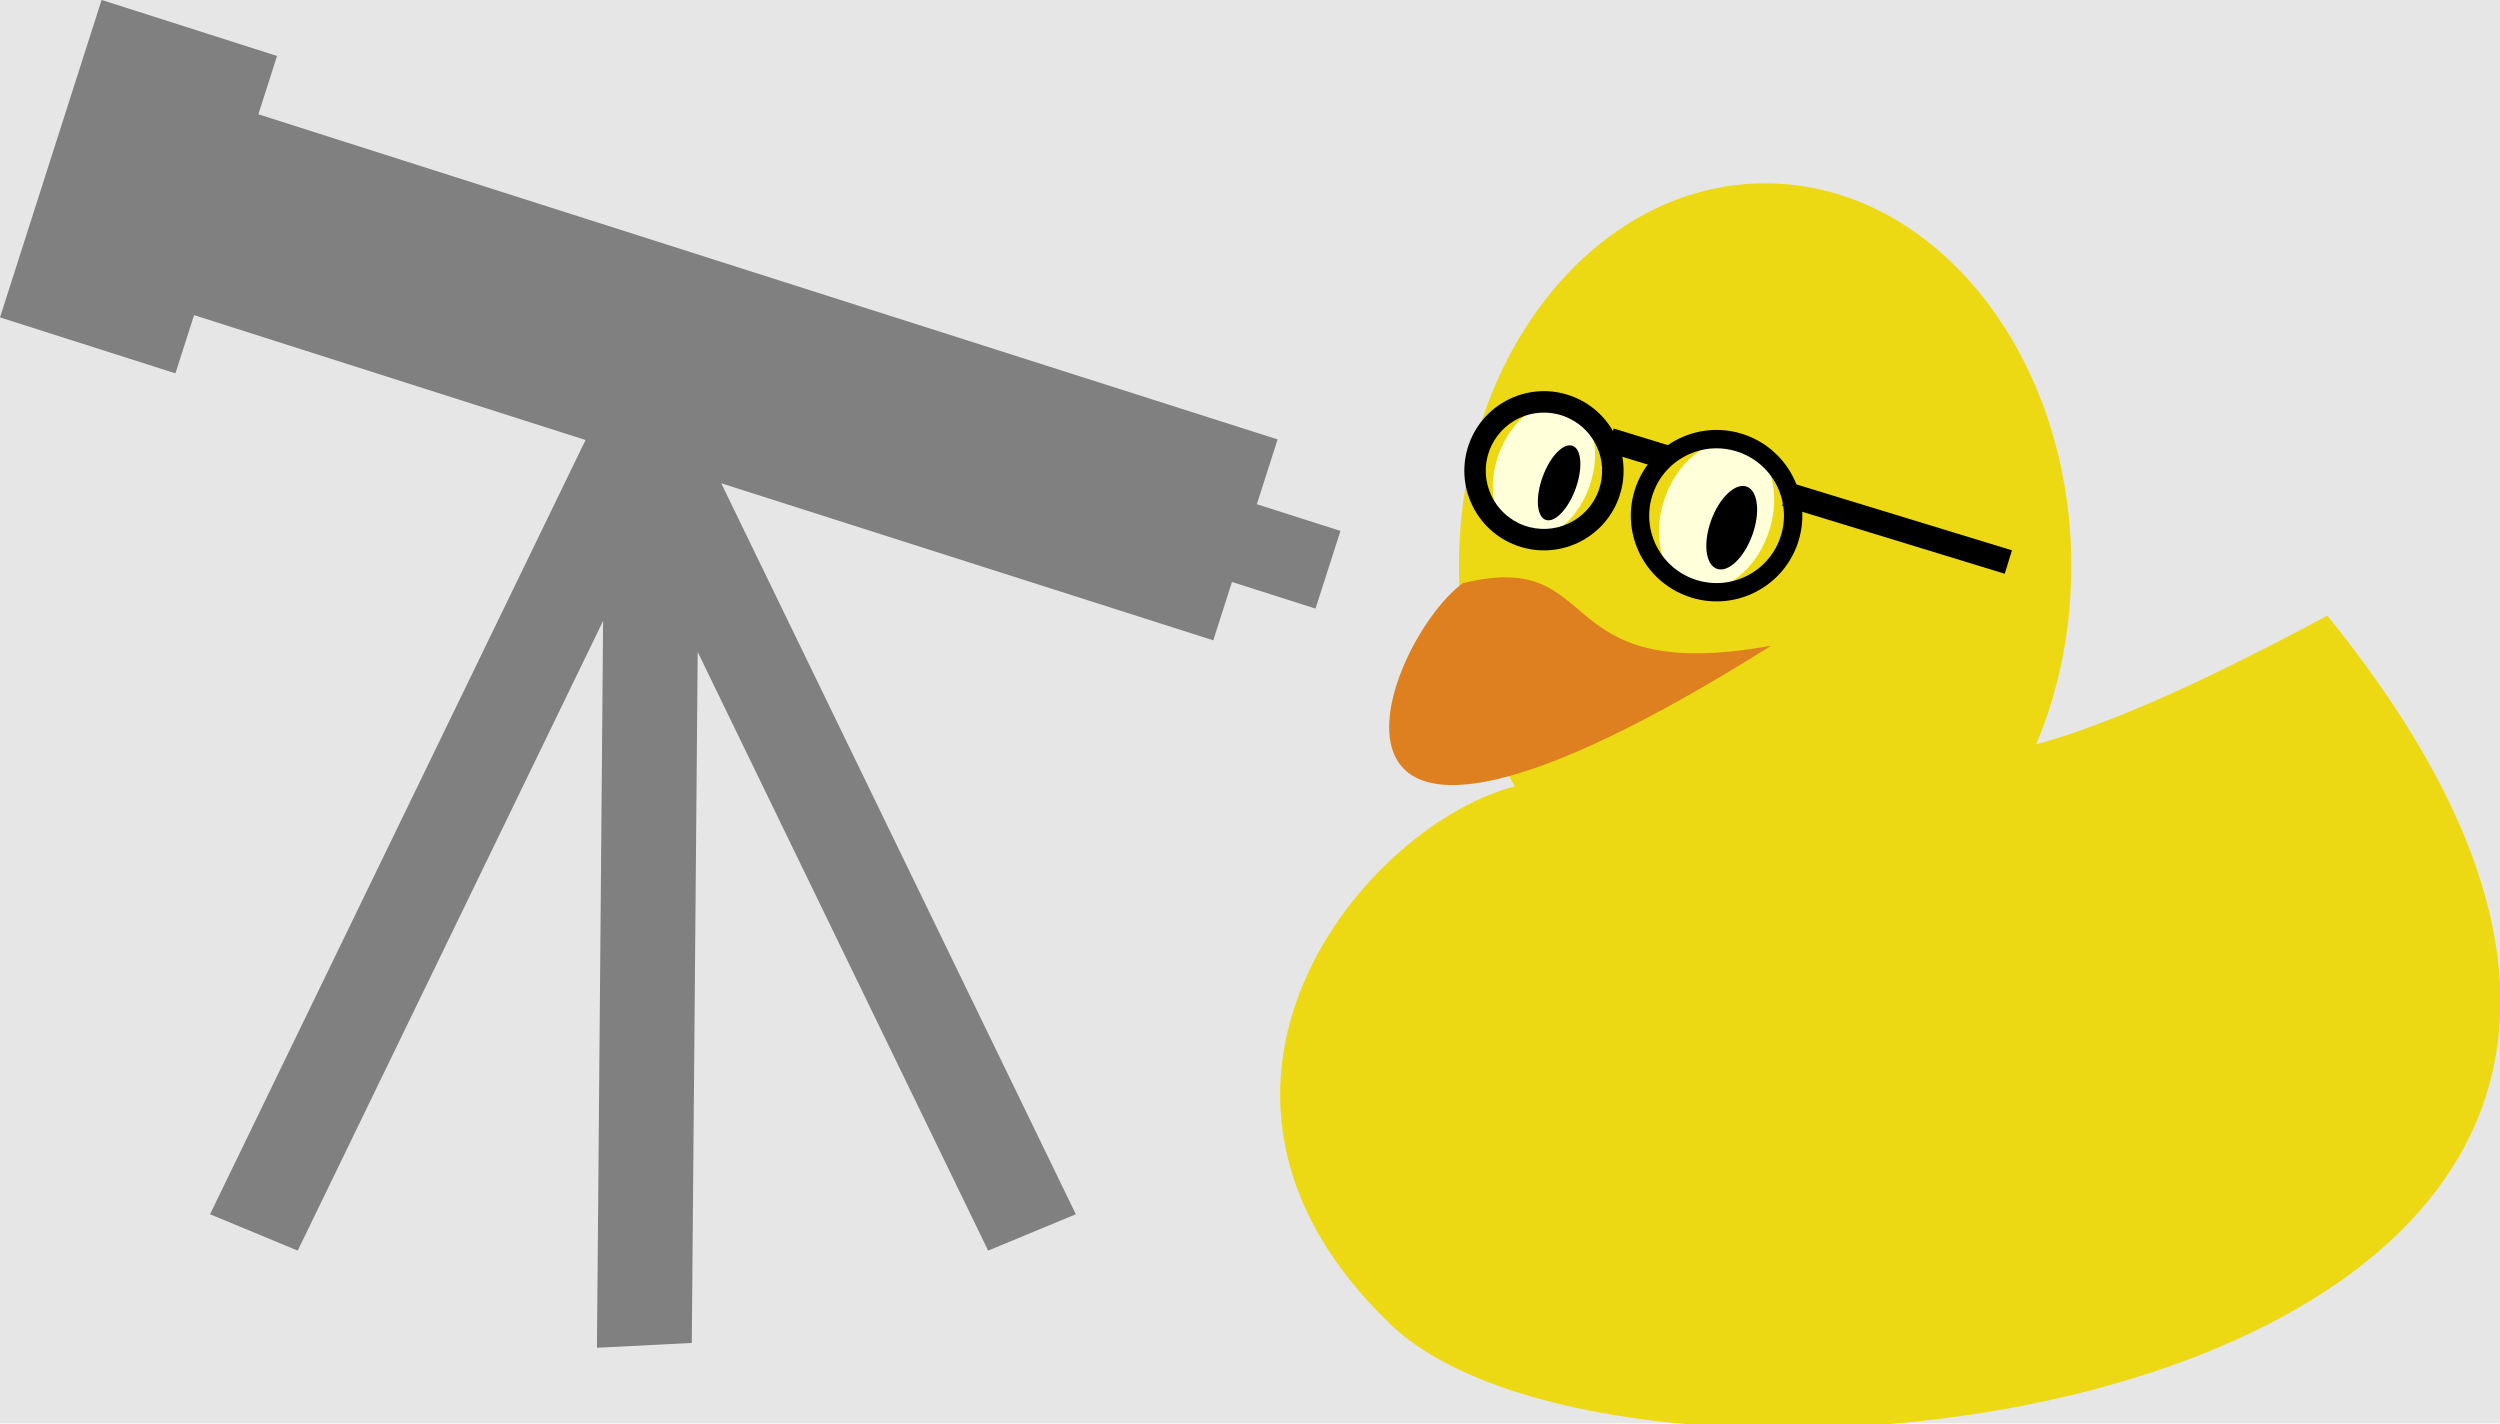
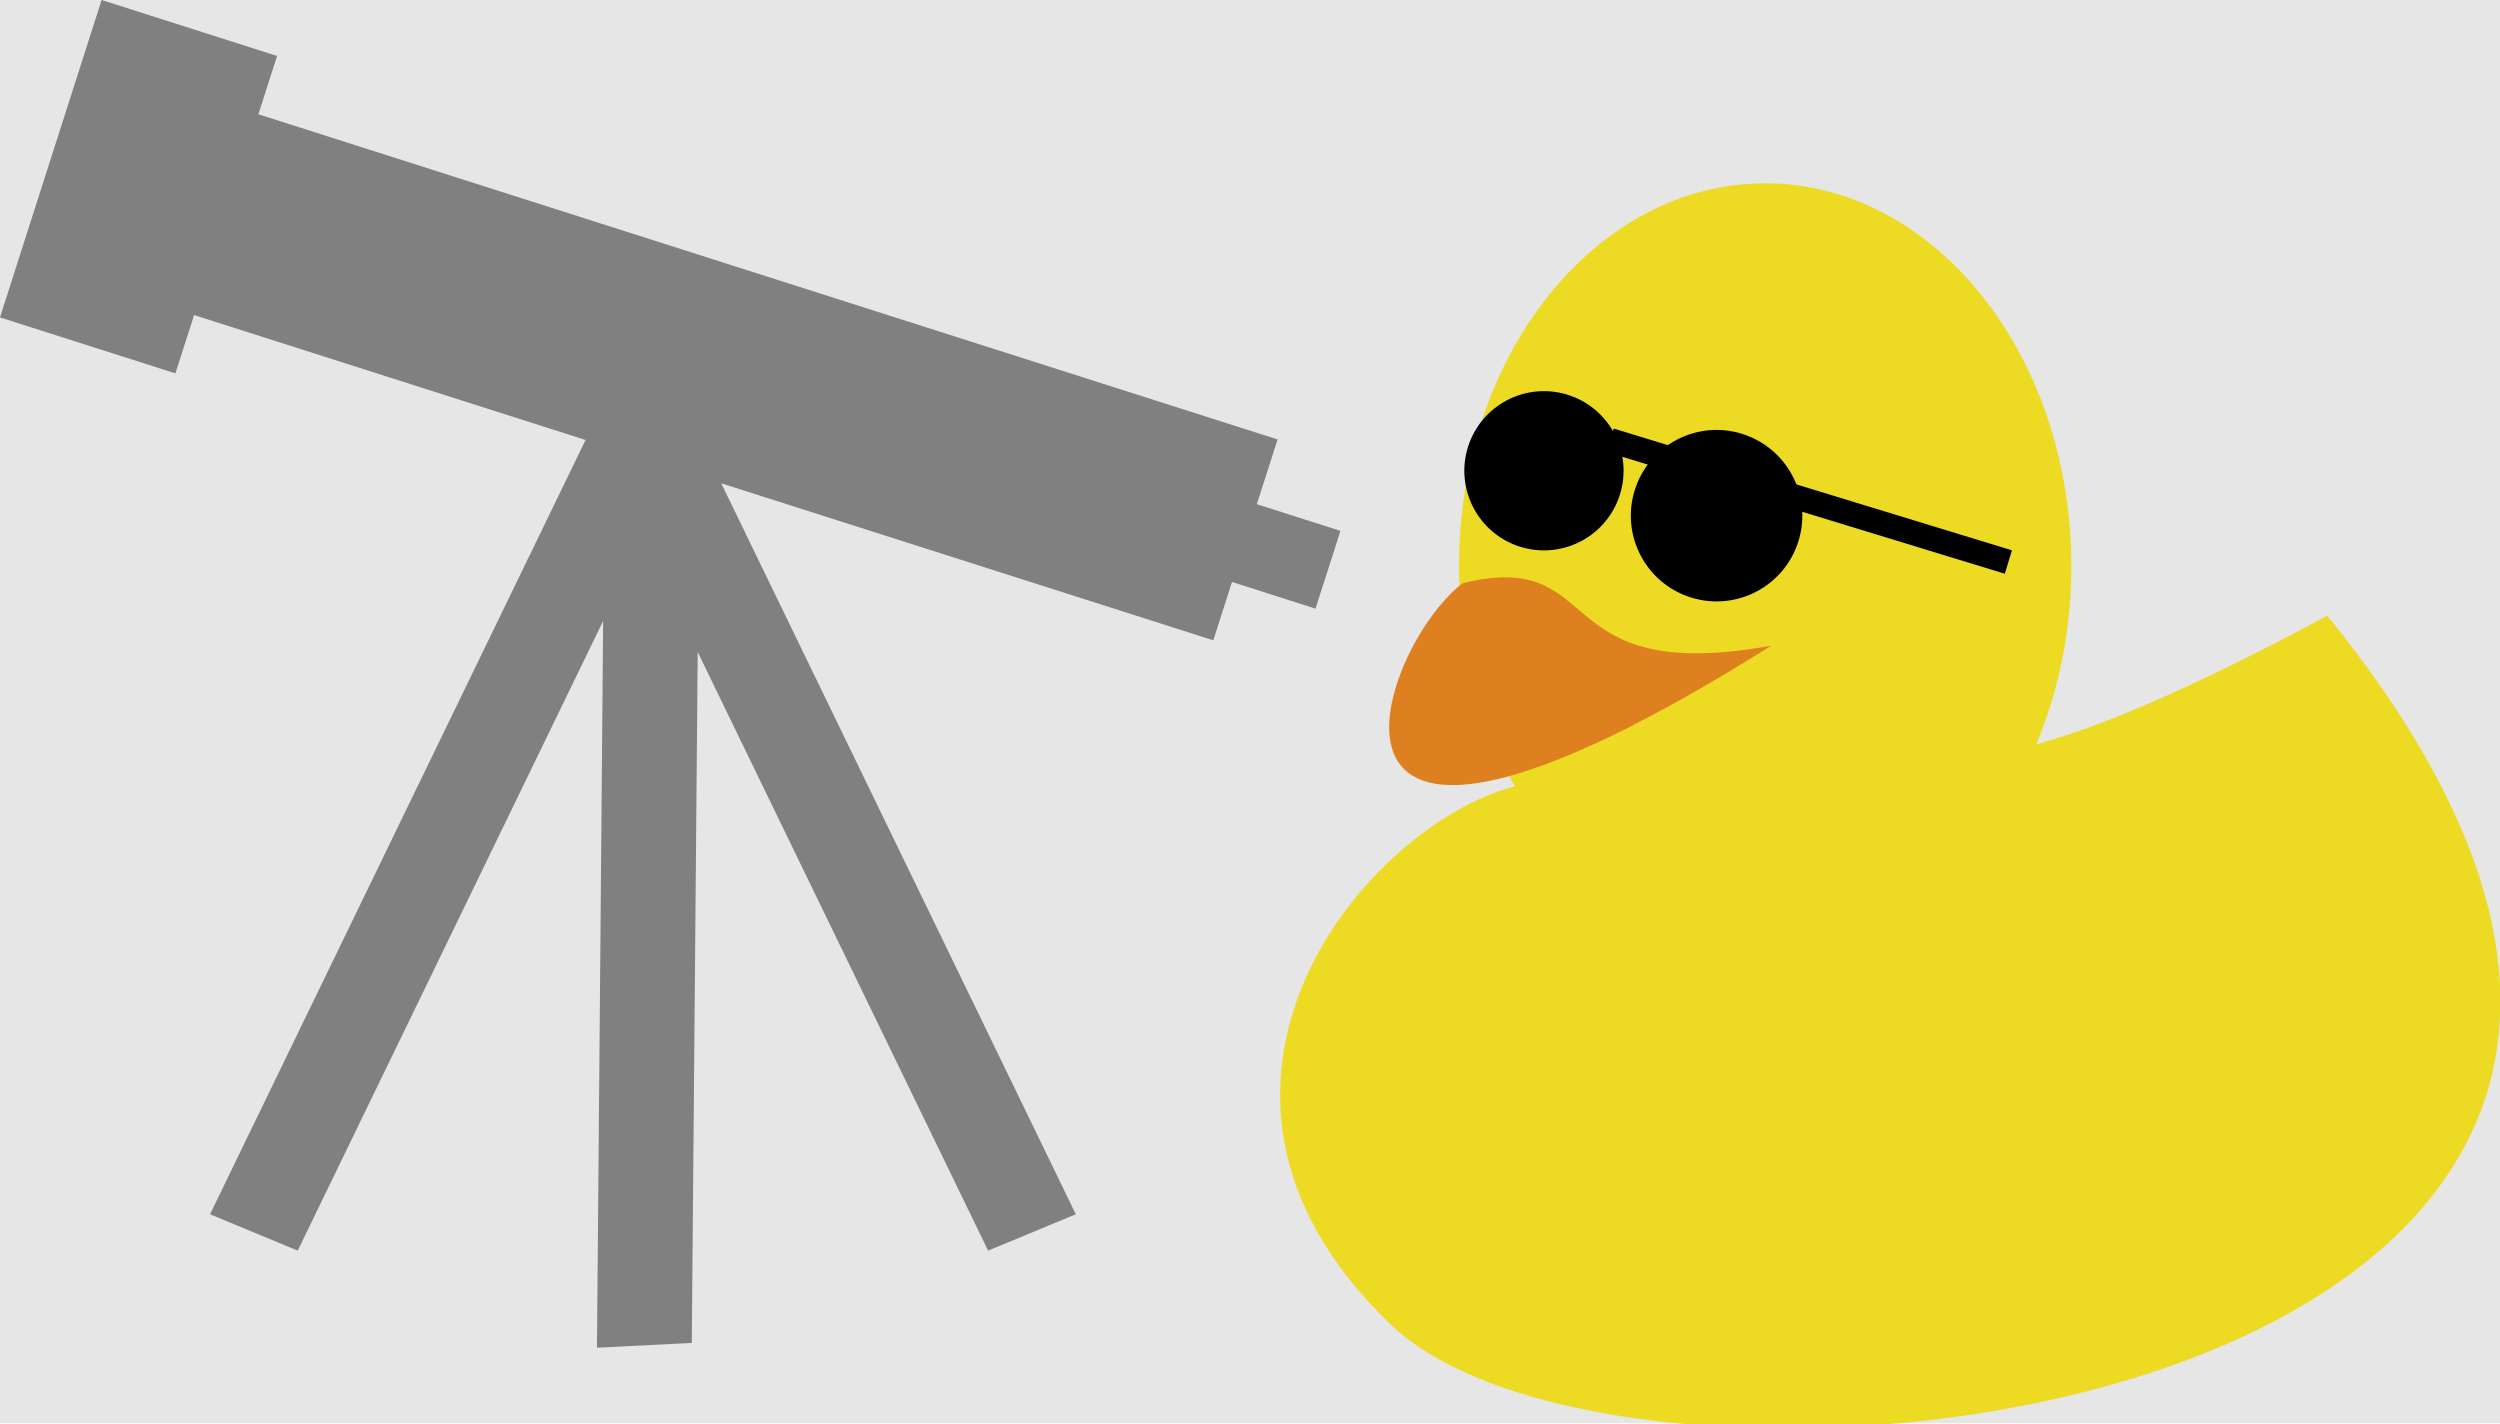
- <svg xmlns="http://www.w3.org/2000/svg" version="1.1" viewBox="0 -65.888 115.726 65.888">
+ <svg xmlns="http://www.w3.org/2000/svg" version="1.1" viewBox="0 0 115.726 65.888">
  <g id="page1">
-     <g transform="matrix(1 0 0 -1 0 0)">
-       <path d="M0 0H116.16V66.137H0Z" fill="#e6e6e6" />
-       <path d="M70.738 29.621C63.766 28.402 52.656 15.789 64.391 4.562C76.152 -6.66 137.356 0.852 107.731 37.391C82.789 23.98 91.348 36.254 70.738 29.621Z" fill="#ecd913" />
-       <path d="M95.883 39.684C95.883 49.469 89.539 57.402 81.711 57.402C73.883 57.402 67.535 49.469 67.535 39.684C67.535 29.898 73.883 21.969 81.711 21.969C89.539 21.969 95.883 29.898 95.883 39.684Z" fill="#ecd913" />
-       <path d="M67.707 38.891C74.426 40.535 71.535 34.102 81.992 36C58.551 21.262 63.824 35.973 67.707 38.891Z" fill="#df8020" />
-       <path d="M81.84 41.152C82.508 42.988 81.988 44.867 80.672 45.348C79.359 45.824 77.75 44.723 77.082 42.883C76.414 41.043 76.934 39.164 78.25 38.688C79.562 38.211 81.172 39.312 81.84 41.152Z" fill="#ffffd9" />
-       <path d="M81.113 41.113C81.496 42.164 81.379 43.172 80.856 43.363C80.332 43.551 79.594 42.855 79.211 41.805C78.828 40.754 78.945 39.75 79.473 39.559C79.996 39.367 80.731 40.062 81.113 41.113Z" />
-       <path d="M73.562 43.332C74.176 45.016 73.734 46.719 72.578 47.141C71.422 47.562 69.988 46.539 69.375 44.859C68.766 43.176 69.207 41.473 70.363 41.051C71.519 40.629 72.953 41.652 73.562 43.332Z" fill="#ffffd9" />
-       <path d="M72.934 43.262C73.277 44.207 73.215 45.098 72.797 45.25C72.375 45.406 71.754 44.762 71.41 43.816C71.066 42.871 71.129 41.98 71.547 41.824C71.969 41.672 72.59 42.316 72.934 43.262Z" />
-       <path d="M82.5 42.48L82.832 43.562L93.133 40.414L92.801 39.328Z" />
-       <path d="M74.367 44.965L74.699 46.051L77.41 45.219L77.078 44.137Z" />
-       <path d="M83.191 40.66C83.941 42.719 82.879 44.996 80.816 45.746C78.758 46.496 76.481 45.434 75.731 43.375S76.043 39.039 78.106 38.289C80.164 37.539 82.441 38.602 83.191 40.66ZM82.391 40.949C82.981 42.57 82.144 44.359 80.527 44.945C78.91 45.535 77.121 44.703 76.531 43.082C75.941 41.465 76.777 39.676 78.394 39.086C80.012 38.496 81.801 39.332 82.391 40.949Z" fill-rule="evenodd" />
-       <path d="M74.934 42.836C75.629 44.75 74.644 46.863 72.731 47.559C70.816 48.254 68.703 47.27 68.008 45.355C67.312 43.445 68.297 41.328 70.211 40.633C72.121 39.938 74.238 40.922 74.934 42.836ZM74 43.176C74.508 44.574 73.789 46.117 72.391 46.625C70.992 47.137 69.449 46.414 68.938 45.016C68.43 43.621 69.152 42.074 70.547 41.566C71.945 41.059 73.492 41.777 74 43.176Z" fill-rule="evenodd" />
-       <path d="M4.703 65.891L0 51.195L8.121 48.605L8.984 51.301L27.105 45.52L9.723 9.68L13.781 7.996L27.918 37.145L27.633 3.5L32.023 3.723L32.297 35.707L45.742 7.996L49.801 9.68L33.387 43.516L56.164 36.246L57.027 38.949L60.895 37.715L62.051 41.312L58.18 42.547L59.141 45.547L11.961 60.598L12.824 63.297L4.703 65.891Z" fill="#808080" />
-     </g>
+     <path d="M0 65.888H115.726V0H0Z" fill="#e6e6e6" />
+     <path d="M70.74 36.266C63.767 37.485 52.655 50.099 64.39 61.324C76.154 72.55 137.355 65.038 107.732 28.499C82.787 41.907 91.348 29.633 70.74 36.266Z" fill="#ecda23" />
+     <path d="M95.883 26.203C95.883 16.418 89.538 8.486 81.71 8.486S67.537 16.418 67.537 26.203C67.537 35.988 73.882 43.92 81.71 43.92S95.883 35.988 95.883 26.203Z" fill="#ecda23" />
+     <path d="M67.707 26.997C74.425 25.352 71.534 31.787 81.994 29.888C58.551 44.628 63.823 29.916 67.707 26.997Z" fill="#df8020" />
+     <path d="M81.84 24.737C82.509 22.898 81.987 21.02 80.673 20.542C79.359 20.063 77.752 21.167 77.082 23.005C76.413 24.844 76.935 26.723 78.249 27.201C79.563 27.679 81.17 26.576 81.84 24.737Z" fill="#ffffd9" />
+     <path d="M81.114 24.774C81.497 23.724 81.381 22.718 80.855 22.527C80.33 22.335 79.594 23.032 79.212 24.082C78.83 25.132 78.946 26.139 79.471 26.33C79.996 26.521 80.732 25.825 81.114 24.774Z" />
+     <path d="M73.563 22.554C74.175 20.873 73.734 19.168 72.578 18.747C71.422 18.326 69.988 19.348 69.376 21.03C68.764 22.712 69.205 24.416 70.362 24.837C71.518 25.258 72.951 24.236 73.563 22.554Z" fill="#ffffd9" />
+     <path d="M72.933 22.627C73.278 21.681 73.216 20.79 72.795 20.637C72.375 20.484 71.754 21.126 71.41 22.072C71.066 23.018 71.128 23.909 71.548 24.062C71.969 24.215 72.589 23.573 72.933 22.627Z" />
+     <path d="M82.501 23.409L82.833 22.325L93.134 25.475L92.803 26.559Z" />
+     <path d="M74.369 20.923L74.7 19.839L77.411 20.668L77.08 21.752Z" />
+     <path d="M83.19 25.229C83.94 23.169 82.878 20.892 80.818 20.142C78.759 19.392 76.481 20.454 75.732 22.514C74.982 24.573 76.044 26.851 78.104 27.6C80.163 28.35 82.441 27.288 83.19 25.229ZM82.391 24.938C82.98 23.319 82.146 21.53 80.527 20.941C78.909 20.352 77.12 21.186 76.531 22.805C75.942 24.423 76.776 26.212 78.395 26.801C80.013 27.39 81.802 26.556 82.391 24.938Z" />
+     <path d="M74.933 23.053C75.629 21.14 74.643 19.025 72.73 18.329C70.818 17.633 68.703 18.619 68.007 20.532C67.311 22.444 68.297 24.559 70.209 25.255C72.122 25.951 74.237 24.965 74.933 23.053ZM74 22.713C74.509 21.316 73.788 19.77 72.391 19.262C70.993 18.753 69.448 19.473 68.939 20.871C68.431 22.269 69.151 23.814 70.549 24.323C71.946 24.831 73.492 24.111 74 22.713Z" />
+     <path d="M4.704-.001L-.001 14.693L8.12 17.284L8.985 14.585L27.106 20.367L9.722 56.209L13.781 57.892L27.919 28.745L27.634 62.386L32.023 62.164L32.297 30.182L45.74 57.892L49.8 56.209L33.386 22.372L56.164 29.64L57.029 26.94L60.896 28.174L62.049 24.574L58.179 23.34L59.14 20.342L11.96 5.289L12.825 2.591L4.704-.001Z" fill="#808080" />
  </g>
</svg>
